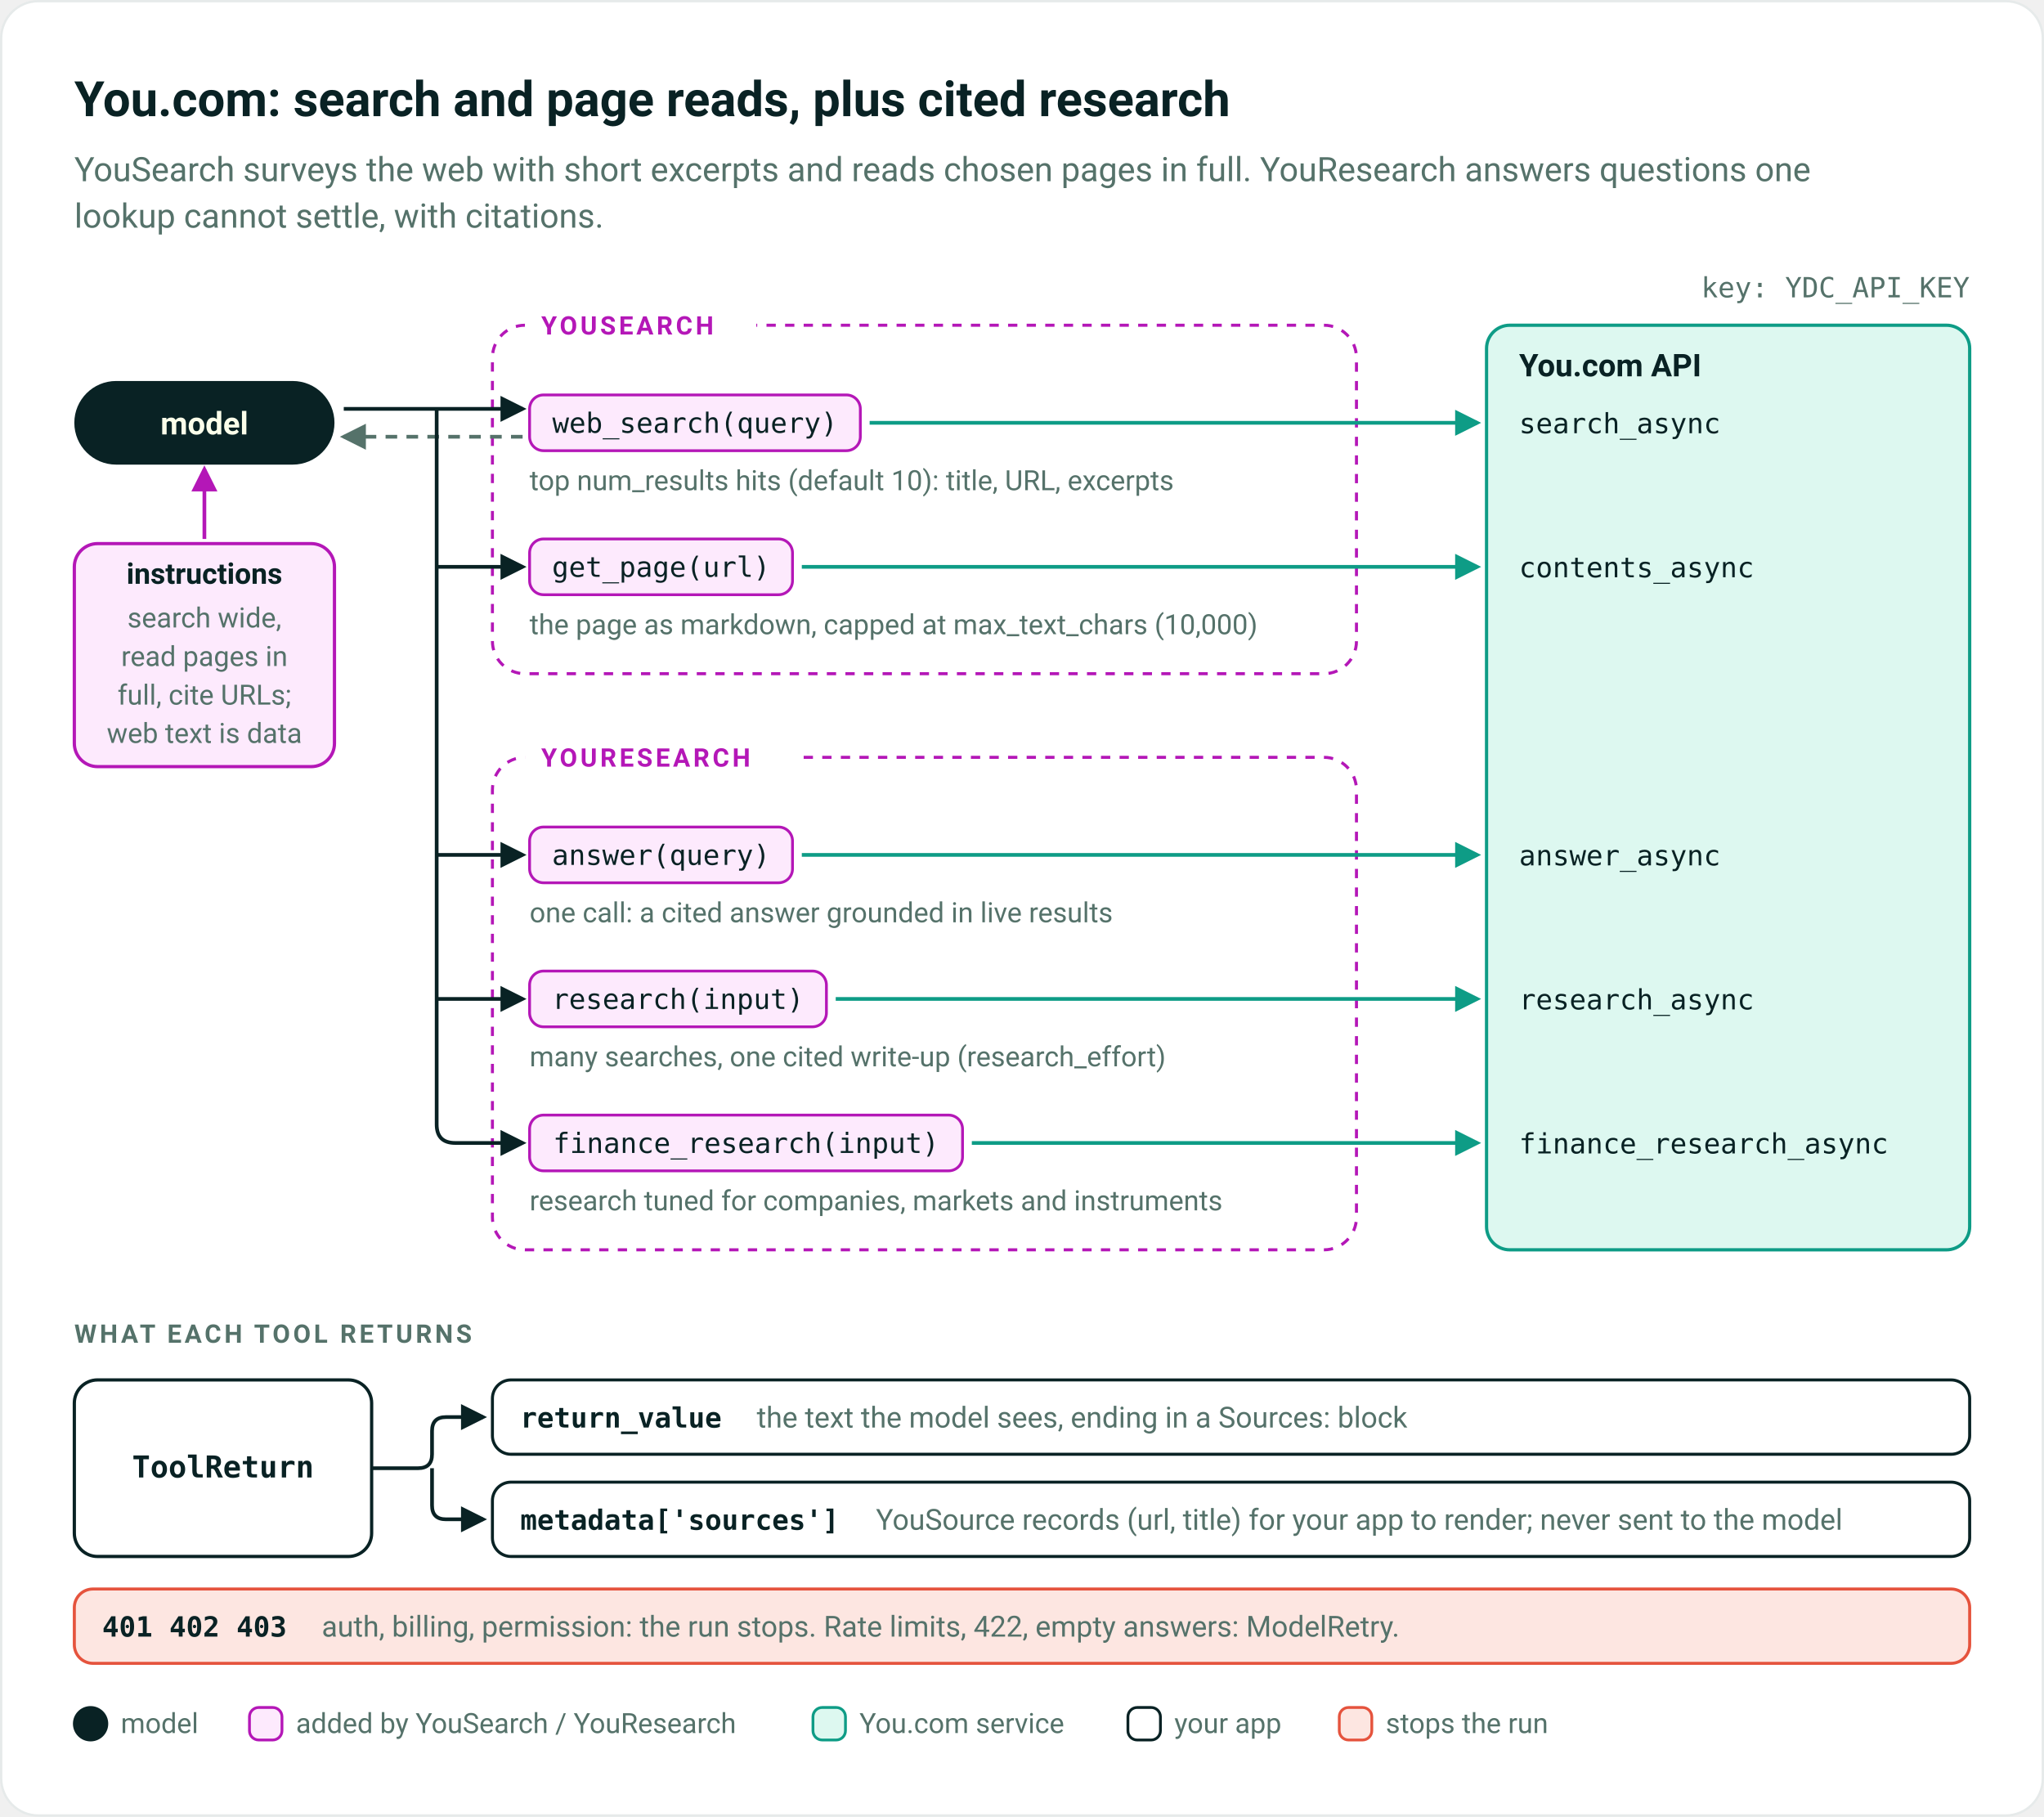
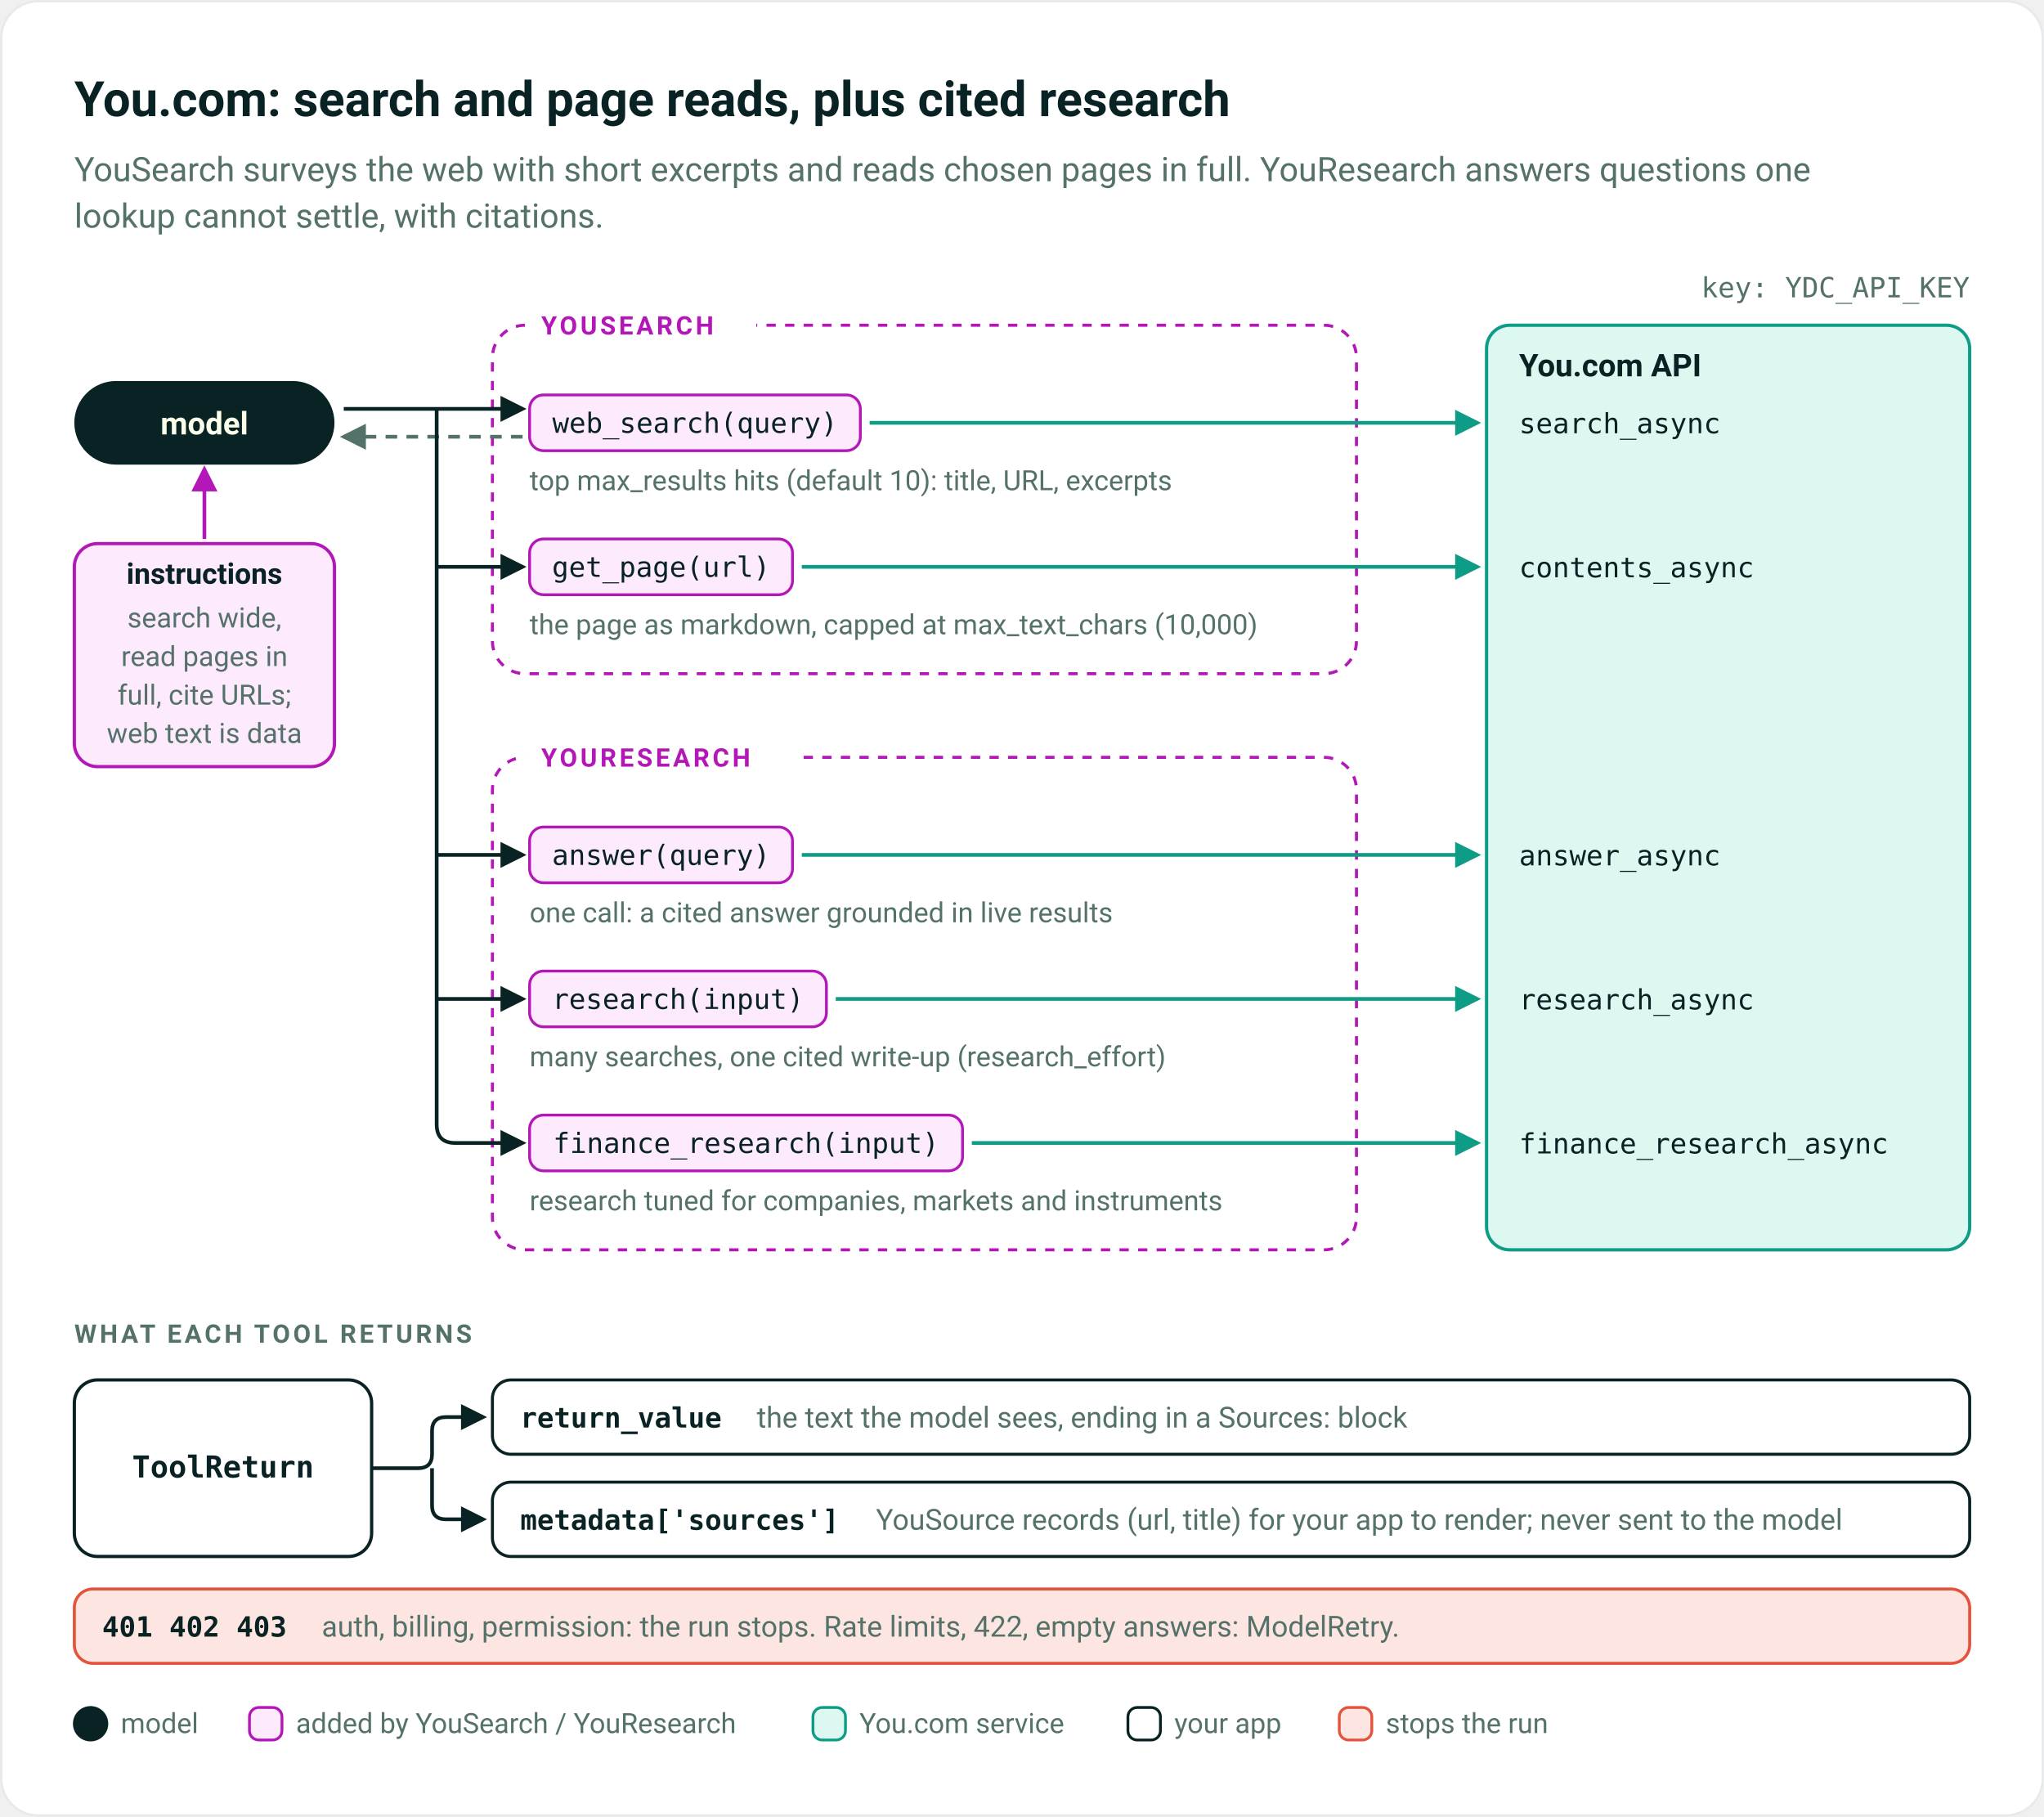
<svg xmlns="http://www.w3.org/2000/svg" width="880" height="782" viewBox="0 0 880 782" role="img" aria-labelledby="t d">
  <defs>
    <marker id="ai" viewBox="0 0 10 10" refX="8.5" refY="5" markerWidth="7" markerHeight="7" orient="auto-start-reverse">
      <path d="M0 0L10 5L0 10z" fill="#092224" />
    </marker>
    <marker id="am" viewBox="0 0 10 10" refX="8.5" refY="5" markerWidth="7" markerHeight="7" orient="auto-start-reverse">
      <path d="M0 0L10 5L0 10z" fill="#55726A" />
    </marker>
    <marker id="al" viewBox="0 0 10 10" refX="8.5" refY="5" markerWidth="7" markerHeight="7" orient="auto-start-reverse">
      <path d="M0 0L10 5L0 10z" fill="#B417B7" />
    </marker>
    <marker id="al2" viewBox="0 0 10 10" refX="8.5" refY="5" markerWidth="7" markerHeight="7" orient="auto-start-reverse">
      <path d="M0 0L10 5L0 10z" fill="#E520E9" />
    </marker>
    <marker id="ap" viewBox="0 0 10 10" refX="8.5" refY="5" markerWidth="7" markerHeight="7" orient="auto-start-reverse">
      <path d="M0 0L10 5L0 10z" fill="#7B57E8" />
    </marker>
    <marker id="aa" viewBox="0 0 10 10" refX="8.5" refY="5" markerWidth="7" markerHeight="7" orient="auto-start-reverse">
      <path d="M0 0L10 5L0 10z" fill="#0E9C86" />
    </marker>
    <marker id="ac" viewBox="0 0 10 10" refX="8.5" refY="5" markerWidth="7" markerHeight="7" orient="auto-start-reverse">
      <path d="M0 0L10 5L0 10z" fill="#E5533D" />
    </marker>
    <marker id="af" viewBox="0 0 10 10" refX="8.5" refY="5" markerWidth="7" markerHeight="7" orient="auto-start-reverse">
      <path d="M0 0L10 5L0 10z" fill="#8FA8A3" />
    </marker>
    <marker id="ao" viewBox="0 0 10 10" refX="8.5" refY="5" markerWidth="7" markerHeight="7" orient="auto-start-reverse">
      <path d="M0 0L10 5L0 10z" fill="#97998B" />
    </marker>
  </defs>
  <rect x="0.5" y="0.5" width="879" height="781" rx="16" fill="#FFFFFF" stroke="#E6EAEA" />
  <text x="32" y="50" font-size="21" fill="#092224" text-anchor="start" font-weight="700" font-family="ui-sans-serif, system-ui, -apple-system, 'Segoe UI', Roboto, Helvetica, Arial, sans-serif">You.com: search and page reads, plus cited research</text>
  <text x="32" y="78" font-size="14.5" fill="#55726A" text-anchor="start" font-weight="400" font-family="ui-sans-serif, system-ui, -apple-system, 'Segoe UI', Roboto, Helvetica, Arial, sans-serif">YouSearch surveys the web with short excerpts and reads chosen pages in full. YouResearch answers questions one</text>
  <text x="32" y="98" font-size="14.5" fill="#55726A" text-anchor="start" font-weight="400" font-family="ui-sans-serif, system-ui, -apple-system, 'Segoe UI', Roboto, Helvetica, Arial, sans-serif">lookup cannot settle, with citations.</text>
  <rect x="212" y="140" width="372" height="150" rx="14" fill="none" stroke="#B417B7" stroke-width="1.3" stroke-dasharray="4 4" />
  <rect x="226" y="132" width="99.6" height="16" rx="4" fill="#FFFFFF" />
  <text letter-spacing="1.3" x="233" y="144" font-size="11" fill="#B417B7" text-anchor="start" font-weight="700" font-family="ui-sans-serif, system-ui, -apple-system, 'Segoe UI', Roboto, Helvetica, Arial, sans-serif">YOUSEARCH</text>
  <rect x="228" y="170" width="142.4" height="24" rx="6" fill="#FDEAFD" stroke="#B417B7" stroke-width="1.2" />
  <text x="299.2" y="186.3" font-size="12" fill="#092224" text-anchor="middle" font-weight="500" font-family="ui-monospace, 'SF Mono', Menlo, Consolas, monospace">web_search(query)</text>
-   <text x="228" y="211" font-size="12" fill="#55726A" text-anchor="start" font-weight="400" font-family="ui-sans-serif, system-ui, -apple-system, 'Segoe UI', Roboto, Helvetica, Arial, sans-serif">top num_results hits (default 10): title, URL, excerpts</text>
+   <text x="228" y="211" font-size="12" fill="#55726A" text-anchor="start" font-weight="400" font-family="ui-sans-serif, system-ui, -apple-system, 'Segoe UI', Roboto, Helvetica, Arial, sans-serif">top max_results hits (default 10): title, URL, excerpts</text>
  <rect x="228" y="232" width="113.2" height="24" rx="6" fill="#FDEAFD" stroke="#B417B7" stroke-width="1.2" />
  <text x="284.6" y="248.3" font-size="12" fill="#092224" text-anchor="middle" font-weight="500" font-family="ui-monospace, 'SF Mono', Menlo, Consolas, monospace">get_page(url)</text>
  <text x="228" y="273" font-size="12" fill="#55726A" text-anchor="start" font-weight="400" font-family="ui-sans-serif, system-ui, -apple-system, 'Segoe UI', Roboto, Helvetica, Arial, sans-serif">the page as markdown, capped at max_text_chars (10,000)</text>
  <rect x="212" y="326" width="372" height="212" rx="14" fill="none" stroke="#B417B7" stroke-width="1.3" stroke-dasharray="4 4" />
  <rect x="226" y="318" width="118.6" height="16" rx="4" fill="#FFFFFF" />
  <text letter-spacing="1.3" x="233" y="330" font-size="11" fill="#B417B7" text-anchor="start" font-weight="700" font-family="ui-sans-serif, system-ui, -apple-system, 'Segoe UI', Roboto, Helvetica, Arial, sans-serif">YOURESEARCH</text>
  <rect x="228" y="356" width="113.2" height="24" rx="6" fill="#FDEAFD" stroke="#B417B7" stroke-width="1.2" />
  <text x="284.6" y="372.3" font-size="12" fill="#092224" text-anchor="middle" font-weight="500" font-family="ui-monospace, 'SF Mono', Menlo, Consolas, monospace">answer(query)</text>
  <text x="228" y="397" font-size="12" fill="#55726A" text-anchor="start" font-weight="400" font-family="ui-sans-serif, system-ui, -apple-system, 'Segoe UI', Roboto, Helvetica, Arial, sans-serif">one call: a cited answer grounded in live results</text>
  <rect x="228" y="418" width="127.8" height="24" rx="6" fill="#FDEAFD" stroke="#B417B7" stroke-width="1.2" />
  <text x="291.9" y="434.3" font-size="12" fill="#092224" text-anchor="middle" font-weight="500" font-family="ui-monospace, 'SF Mono', Menlo, Consolas, monospace">research(input)</text>
  <text x="228" y="459" font-size="12" fill="#55726A" text-anchor="start" font-weight="400" font-family="ui-sans-serif, system-ui, -apple-system, 'Segoe UI', Roboto, Helvetica, Arial, sans-serif">many searches, one cited write-up (research_effort)</text>
  <rect x="228" y="480" width="186.4" height="24" rx="6" fill="#FDEAFD" stroke="#B417B7" stroke-width="1.2" />
  <text x="321.2" y="496.3" font-size="12" fill="#092224" text-anchor="middle" font-weight="500" font-family="ui-monospace, 'SF Mono', Menlo, Consolas, monospace">finance_research(input)</text>
  <text x="228" y="521" font-size="12" fill="#55726A" text-anchor="start" font-weight="400" font-family="ui-sans-serif, system-ui, -apple-system, 'Segoe UI', Roboto, Helvetica, Arial, sans-serif">research tuned for companies, markets and instruments</text>
  <rect x="32" y="164" width="112" height="36" rx="18" fill="#092224" />
  <text x="88" y="187" font-size="13.5" fill="#FBFFEA" text-anchor="middle" font-weight="700" font-family="ui-sans-serif, system-ui, -apple-system, 'Segoe UI', Roboto, Helvetica, Arial, sans-serif">model</text>
  <rect x="32" y="234" width="112" height="96" rx="10" fill="#FDEAFD" stroke="#B417B7" stroke-width="1.4" />
  <text x="88" y="251.3" font-size="12.5" fill="#092224" text-anchor="middle" font-weight="600" font-family="ui-sans-serif, system-ui, -apple-system, 'Segoe UI', Roboto, Helvetica, Arial, sans-serif">instructions</text>
  <text x="88" y="270.1" font-size="12" fill="#55726A" text-anchor="middle" font-weight="400" font-family="ui-sans-serif, system-ui, -apple-system, 'Segoe UI', Roboto, Helvetica, Arial, sans-serif">search wide,</text>
  <text x="88" y="286.7" font-size="12" fill="#55726A" text-anchor="middle" font-weight="400" font-family="ui-sans-serif, system-ui, -apple-system, 'Segoe UI', Roboto, Helvetica, Arial, sans-serif">read pages in</text>
  <text x="88" y="303.3" font-size="12" fill="#55726A" text-anchor="middle" font-weight="400" font-family="ui-sans-serif, system-ui, -apple-system, 'Segoe UI', Roboto, Helvetica, Arial, sans-serif">full, cite URLs;</text>
  <text x="88" y="319.8" font-size="12" fill="#55726A" text-anchor="middle" font-weight="400" font-family="ui-sans-serif, system-ui, -apple-system, 'Segoe UI', Roboto, Helvetica, Arial, sans-serif">web text is data</text>
  <line x1="88" y1="232" x2="88" y2="202" stroke="#B417B7" stroke-width="1.6" marker-end="url(#al)" />
  <line x1="148" y1="176" x2="225" y2="176" stroke="#092224" stroke-width="1.6" marker-end="url(#ai)" />
  <line x1="225" y1="188" x2="148" y2="188" stroke="#55726A" stroke-width="1.6" stroke-dasharray="5 4" marker-end="url(#am)" />
  <path d="M 188 176 L 188 484 Q 188 492 196 492 L 225 492" stroke="#092224" stroke-width="1.6" fill="none" marker-end="url(#ai)" />
  <line x1="188" y1="244" x2="225" y2="244" stroke="#092224" stroke-width="1.6" marker-end="url(#ai)" />
  <line x1="188" y1="368" x2="225" y2="368" stroke="#092224" stroke-width="1.6" marker-end="url(#ai)" />
  <line x1="188" y1="430" x2="225" y2="430" stroke="#092224" stroke-width="1.6" marker-end="url(#ai)" />
  <rect x="640" y="140" width="208" height="398" rx="10" fill="#DDF8F0" stroke="#0E9C86" stroke-width="1.4" />
  <text x="654" y="162" font-size="13.5" fill="#092224" text-anchor="start" font-weight="600" font-family="ui-sans-serif, system-ui, -apple-system, 'Segoe UI', Roboto, Helvetica, Arial, sans-serif">You.com API</text>
  <text x="654" y="186.5" font-size="12" fill="#092224" text-anchor="start" font-weight="400" font-family="ui-monospace, 'SF Mono', Menlo, Consolas, monospace">search_async</text>
  <text x="654" y="248.5" font-size="12" fill="#092224" text-anchor="start" font-weight="400" font-family="ui-monospace, 'SF Mono', Menlo, Consolas, monospace">contents_async</text>
  <text x="654" y="372.5" font-size="12" fill="#092224" text-anchor="start" font-weight="400" font-family="ui-monospace, 'SF Mono', Menlo, Consolas, monospace">answer_async</text>
  <text x="654" y="434.5" font-size="12" fill="#092224" text-anchor="start" font-weight="400" font-family="ui-monospace, 'SF Mono', Menlo, Consolas, monospace">research_async</text>
  <text x="654" y="496.5" font-size="12" fill="#092224" text-anchor="start" font-weight="400" font-family="ui-monospace, 'SF Mono', Menlo, Consolas, monospace">finance_research_async</text>
  <text x="848" y="128" font-size="12" fill="#55726A" text-anchor="end" font-weight="400" font-family="ui-monospace, 'SF Mono', Menlo, Consolas, monospace">key: YDC_API_KEY</text>
  <line x1="374.4" y1="182" x2="636" y2="182" stroke="#0E9C86" stroke-width="1.6" marker-end="url(#aa)" />
  <line x1="345.2" y1="244" x2="636" y2="244" stroke="#0E9C86" stroke-width="1.6" marker-end="url(#aa)" />
  <line x1="345.2" y1="368" x2="636" y2="368" stroke="#0E9C86" stroke-width="1.6" marker-end="url(#aa)" />
  <line x1="359.8" y1="430" x2="636" y2="430" stroke="#0E9C86" stroke-width="1.6" marker-end="url(#aa)" />
  <line x1="418.4" y1="492" x2="636" y2="492" stroke="#0E9C86" stroke-width="1.6" marker-end="url(#aa)" />
  <text letter-spacing="1.3" x="32" y="578" font-size="11" fill="#55726A" text-anchor="start" font-weight="700" font-family="ui-sans-serif, system-ui, -apple-system, 'Segoe UI', Roboto, Helvetica, Arial, sans-serif">WHAT EACH TOOL RETURNS</text>
  <rect x="32" y="594" width="128" height="76" rx="10" fill="#FFFFFF" stroke="#092224" stroke-width="1.4" />
  <text x="96" y="636" font-size="13" fill="#092224" text-anchor="middle" font-weight="600" font-family="ui-monospace, 'SF Mono', Menlo, Consolas, monospace">ToolReturn</text>
  <rect x="212" y="594" width="636" height="32" rx="8" fill="#FFFFFF" stroke="#092224" stroke-width="1.3" />
  <text x="224" y="614.5" font-size="12" fill="#092224" text-anchor="start" font-weight="600" font-family="ui-monospace, 'SF Mono', Menlo, Consolas, monospace">return_value</text>
  <text x="325.8" y="614.5" font-size="12.5" fill="#55726A" text-anchor="start" font-weight="400" font-family="ui-sans-serif, system-ui, -apple-system, 'Segoe UI', Roboto, Helvetica, Arial, sans-serif">the text the model sees, ending in a Sources: block</text>
  <rect x="212" y="638" width="636" height="32" rx="8" fill="#FFFFFF" stroke="#092224" stroke-width="1.3" />
  <text x="224" y="658.5" font-size="12" fill="#092224" text-anchor="start" font-weight="600" font-family="ui-monospace, 'SF Mono', Menlo, Consolas, monospace">metadata['sources']</text>
  <text x="377.1" y="658.5" font-size="12.5" fill="#55726A" text-anchor="start" font-weight="400" font-family="ui-sans-serif, system-ui, -apple-system, 'Segoe UI', Roboto, Helvetica, Arial, sans-serif">YouSource records (url, title) for your app to render; never sent to the model</text>
  <path d="M 160 632 L 180 632 Q 186 632 186 626 L 186 616 Q 186 610 192 610 L 208 610" stroke="#092224" stroke-width="1.6" fill="none" marker-end="url(#ai)" />
  <path d="M 186 632 L 186 648 Q 186 654 192 654 L 208 654" stroke="#092224" stroke-width="1.6" fill="none" marker-end="url(#ai)" />
  <rect x="32" y="684" width="816" height="32" rx="8" fill="#FDE6E1" stroke="#E5533D" stroke-width="1.3" />
  <text x="44" y="704.5" font-size="12" fill="#092224" text-anchor="start" font-weight="600" font-family="ui-monospace, 'SF Mono', Menlo, Consolas, monospace">401 402 403</text>
  <text x="138.5" y="704.5" font-size="12.5" fill="#55726A" text-anchor="start" font-weight="400" font-family="ui-sans-serif, system-ui, -apple-system, 'Segoe UI', Roboto, Helvetica, Arial, sans-serif">auth, billing, permission: the run stops. Rate limits, 422, empty answers: ModelRetry.</text>
  <rect x="32" y="735" width="14" height="14" rx="7" fill="#092224" stroke="#092224" stroke-width="1.2" />
  <text x="52" y="746" font-size="12" fill="#55726A" text-anchor="start" font-weight="400" font-family="ui-sans-serif, system-ui, -apple-system, 'Segoe UI', Roboto, Helvetica, Arial, sans-serif">model</text>
  <rect x="107.4" y="735" width="14" height="14" rx="4" fill="#FDEAFD" stroke="#B417B7" stroke-width="1.2" />
  <text x="127.4" y="746" font-size="12" fill="#55726A" text-anchor="start" font-weight="400" font-family="ui-sans-serif, system-ui, -apple-system, 'Segoe UI', Roboto, Helvetica, Arial, sans-serif">added by YouSearch / YouResearch</text>
  <rect x="350" y="735" width="14" height="14" rx="4" fill="#DDF8F0" stroke="#0E9C86" stroke-width="1.2" />
  <text x="370" y="746" font-size="12" fill="#55726A" text-anchor="start" font-weight="400" font-family="ui-sans-serif, system-ui, -apple-system, 'Segoe UI', Roboto, Helvetica, Arial, sans-serif">You.com service</text>
  <rect x="485.6" y="735" width="14" height="14" rx="4" fill="#FFFFFF" stroke="#092224" stroke-width="1.2" />
  <text x="505.6" y="746" font-size="12" fill="#55726A" text-anchor="start" font-weight="400" font-family="ui-sans-serif, system-ui, -apple-system, 'Segoe UI', Roboto, Helvetica, Arial, sans-serif">your app</text>
  <rect x="576.6" y="735" width="14" height="14" rx="4" fill="#FDE6E1" stroke="#E5533D" stroke-width="1.2" />
  <text x="596.6" y="746" font-size="12" fill="#55726A" text-anchor="start" font-weight="400" font-family="ui-sans-serif, system-ui, -apple-system, 'Segoe UI', Roboto, Helvetica, Arial, sans-serif">stops the run</text>
</svg>
